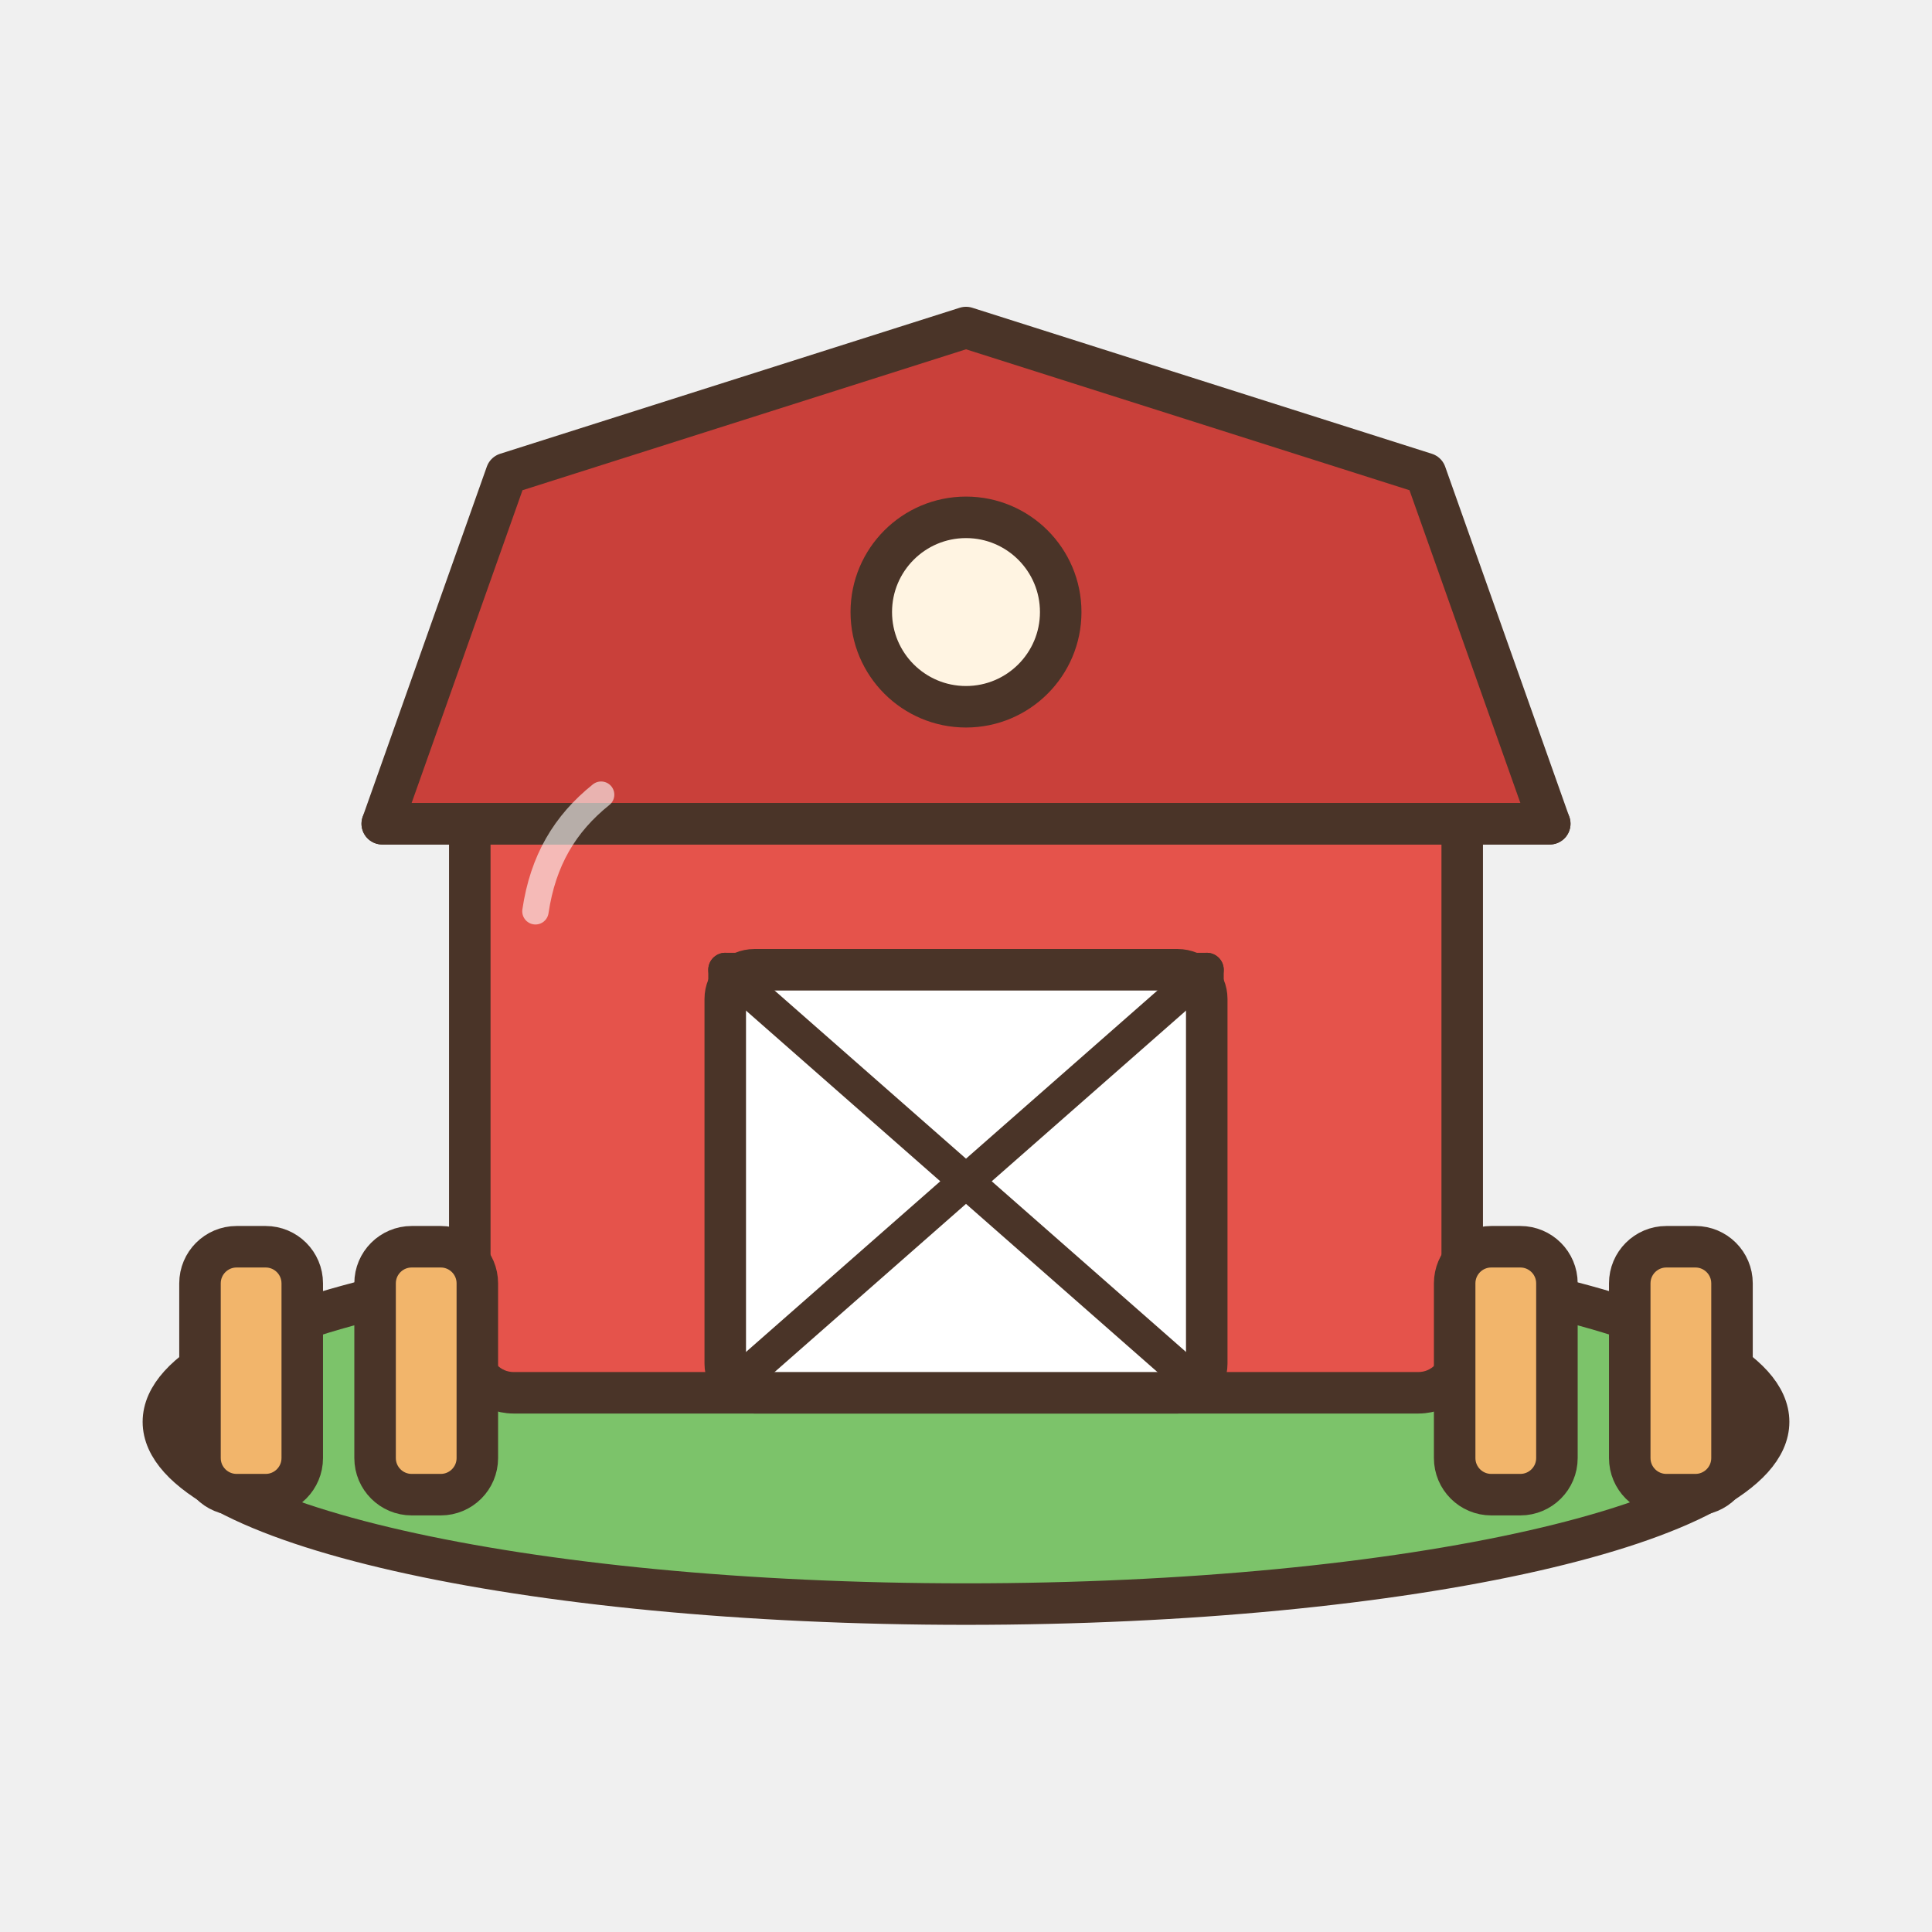
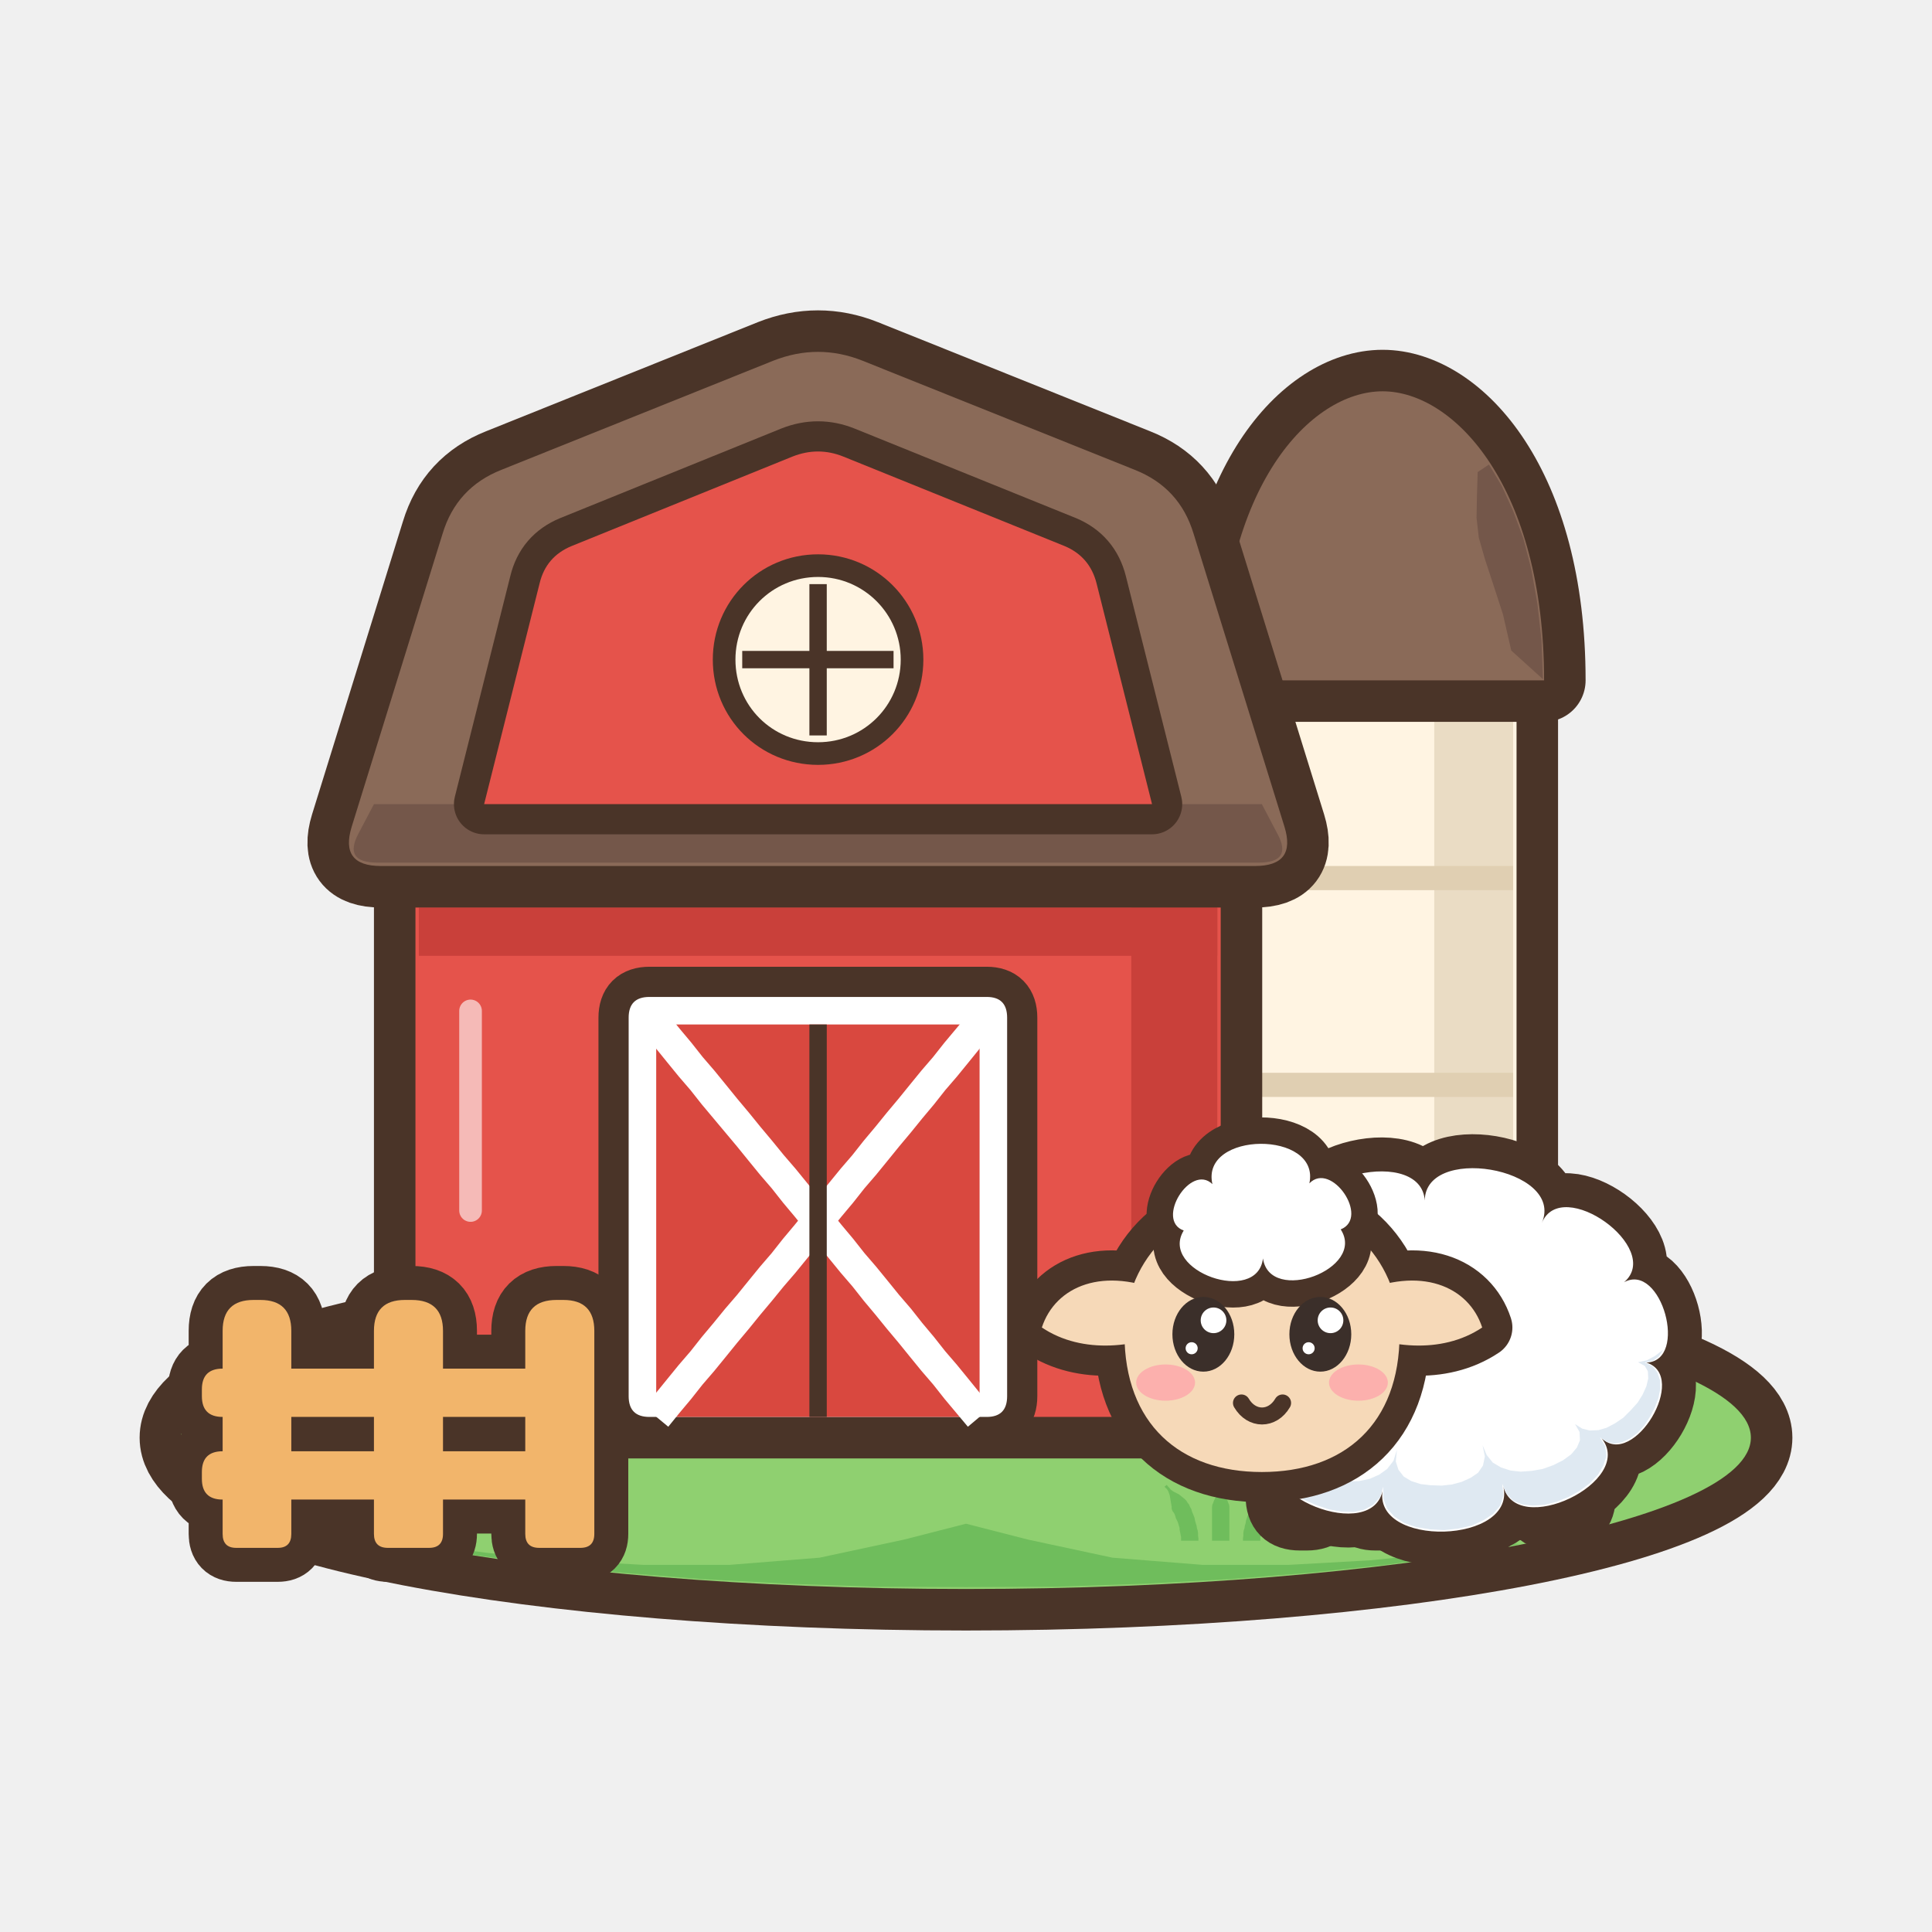
<svg xmlns="http://www.w3.org/2000/svg" viewBox="0 0 512 512" width="512" height="512">
-   <ellipse cx="256" cy="376.8" rx="212.7" ry="48.3" fill="#7cc36a" stroke="#4a3428" stroke-width="11" stroke-linejoin="round" stroke-linecap="round" />
-   <rect x="124.5" y="204.8" width="263" height="164.3" rx="11.6" fill="#e5534b" stroke="#4a3428" stroke-width="11" stroke-linejoin="round" stroke-linecap="round" />
-   <path d="M101.3 218.3 L134.2 125.5 L256 86.8 L377.8 125.5 L410.7 218.3 Z" fill="#c9403a" stroke="#4a3428" stroke-width="11" stroke-linejoin="round" stroke-linecap="round" />
-   <path d="M101.3 218.3 L410.7 218.3" fill="none" stroke="#4a3428" stroke-width="11" stroke-linejoin="round" stroke-linecap="round" />
-   <circle cx="256" cy="162.2" r="25.1" fill="#fff4e2" stroke="#4a3428" stroke-width="11" stroke-linejoin="round" stroke-linecap="round" />
-   <rect x="192.2" y="257" width="127.6" height="112.1" rx="7.7" fill="#ffffff" stroke="#4a3428" stroke-width="11" stroke-linejoin="round" stroke-linecap="round" />
-   <path d="M192.2 257 L319.8 369.1 M319.8 257 L192.2 369.1" fill="none" stroke="#4a3428" stroke-width="9" stroke-linejoin="round" stroke-linecap="round" />
-   <path d="M192.2 257 L319.8 257 L319.8 369.1 L192.2 369.1 Z" fill="none" stroke="#4a3428" stroke-width="9" stroke-linejoin="round" stroke-linecap="round" />
-   <rect x="53" y="330.4" width="27.1" height="65.7" rx="9.7" fill="#f2b56b" stroke="#4a3428" stroke-width="11" stroke-linejoin="round" stroke-linecap="round" />
-   <rect x="99.4" y="330.4" width="27.1" height="65.7" rx="9.7" fill="#f2b56b" stroke="#4a3428" stroke-width="11" stroke-linejoin="round" stroke-linecap="round" />
-   <rect x="385.5" y="330.4" width="27.1" height="65.7" rx="9.7" fill="#f2b56b" stroke="#4a3428" stroke-width="11" stroke-linejoin="round" stroke-linecap="round" />
-   <rect x="431.9" y="330.4" width="27.1" height="65.7" rx="9.7" fill="#f2b56b" stroke="#4a3428" stroke-width="11" stroke-linejoin="round" stroke-linecap="round" />
-   <path d="M141.9 241.5 C143.9 228 149.7 218.3 159.3 210.6" fill="none" stroke="#ffffff" stroke-width="7" stroke-linejoin="round" stroke-linecap="round" stroke-opacity="0.6" />
+   <path d="M48 381 C48 358.8 141.2 340.8 256 340.8 C370.8 340.8 464 358.8 464 381 C464 403.1 370.8 421.1 256 421.1 C141.2 421.1 48 403.1 48 381 Z" fill="#4a3428" stroke="#4a3428" stroke-width="22" stroke-linejoin="round" stroke-linecap="round" />
+   <path d="M48 381 C48 358.8 141.2 340.8 256 340.8 C370.8 340.8 464 358.8 464 381 C464 403.1 370.8 421.1 256 421.1 C141.2 421.1 48 403.1 48 381 Z" fill="#8fd070" />
+   <path d="M402.6 409.2 L385.6 412.2 L367 414.7 L347 416.8 L325.7 418.5 L303.3 419.7 L280 420.5 L256 420.6 L232 420.5 L208.7 419.7 L186.3 418.5 L165 416.8 L145 414.7 L126.4 412.2 L109.4 409.2 L110.4 409.1 L128.9 411.5 L148.9 413.5 L170.4 414.7 L193.4 414.7 L217.2 412.8 L239.6 408 L256 403.8 L272.4 408 L294.8 412.8 L318.6 414.7 L341.6 414.7 L363.1 413.5 L383.1 411.5 L401.6 409.1 Z" fill="#6fbd5c" />
+   <path d="M126 402.9 L126 402.2 L125.9 401.5 L125.9 400.8 L125.8 400.1 L125.7 399.5 L125.6 398.8 L125.4 398.2 L125.2 397.6 L125 396.9 L124.8 396.3 L124.6 395.6 L124.4 395.1 L124.1 394.5 L123.8 393.9 L123.6 393.3 L123.2 392.7 L122.8 392.3 L122.4 391.7 L121.8 391.4 L121.4 390.9 L120.8 390.5 L120.3 390.3 L119.6 389.9 L119.2 389.6 L118.6 389.3 L118.4 388.8 L118 388.4 L117.6 388 L117.1 388.5 L117.4 388.9 L117.7 389.3 L118.1 389.7 L118.3 390.3 L118.5 390.8 L118.5 391.5 L118.6 392 L118.7 392.6 L118.8 393.3 L118.9 393.8 L119 394.4 L119.2 394.9 L119.5 395.4 L119.7 395.8 L119.9 396.4 L120.1 396.8 L120.4 397.4 L120.5 397.8 L120.7 398.4 L120.8 398.8 L121 399.4 L121.1 399.8 L121.2 400.4 L121.3 400.8 L121.4 401.4 L121.5 401.9 L121.5 402.4 L121.5 402.9 Z" fill="#6fbd5c" />
+   <path d="M134.2 402.9 L134.2 402.3 L134.2 401.7 L134.2 401.1 L134.2 400.5 L134.2 399.9 L134.2 399.4 L134.2 398.7 L134.2 398.2 L134.2 397.7 L134.2 397.1 L134.2 396.5 L134.2 395.9 L134.2 395.4 L134.2 394.8 L134.2 394.4 L134.2 393.8 L134.1 393.3 L134 392.8 L133.8 392.3 L133.5 391.8 L133.2 391.3 L133 390.8 L132.8 390.4 L132.5 389.9 L132.3 389.5 L132.3 389.1 L132.3 388.6 L132.3 388.3 L131.6 388.3 L131.6 388.6 L131.6 389.1 L131.6 389.5 L131.4 389.9 L131.1 390.4 L130.9 390.8 L130.7 391.3 L130.4 391.8 L130.1 392.3 L129.9 392.8 L129.8 393.3 L129.7 393.8 L129.7 394.4 L129.7 394.8 L129.7 395.4 L129.7 395.9 L129.7 396.5 L129.7 397.1 L129.7 397.7 L129.7 398.2 L129.7 398.7 L129.7 399.4 L129.7 399.9 L129.7 400.5 L129.7 401.1 L129.7 401.7 L129.7 402.3 L129.7 402.9 Z" fill="#6fbd5c" />
+   <path d="M142.4 402.9 L142.4 402.4 L142.4 401.9 L142.5 401.4 L142.6 400.8 L142.7 400.4 L142.8 399.8 L142.9 399.4 L143.1 398.8 L143.2 398.4 L143.4 397.8 L143.5 397.4 L143.8 396.8 L144 396.4 L144.2 395.8 L144.4 395.4 L144.7 394.9 L144.9 394.4 L145 393.8 L145.1 393.3 L145.2 392.6 L145.3 392 L145.4 391.5 L145.4 390.8 L145.6 390.3 L145.8 389.7 L146.2 389.3 L146.5 388.9 L146.8 388.5 L146.3 388 L145.9 388.4 L145.5 388.8 L145.3 389.3 L144.7 389.6 L144.3 389.9 L143.6 390.3 L143.1 390.5 L142.5 390.9 L142.1 391.4 L141.5 391.7 L141.1 392.3 L140.7 392.7 L140.3 393.3 L140.1 393.9 L139.8 394.5 L139.5 395.1 L139.3 395.6 L139.1 396.3 L138.9 396.9 L138.7 397.6 L138.5 398.2 L138.3 398.8 L138.2 399.5 L138.1 400.1 L138 400.8 L138 401.5 L137.9 402.2 L137.9 402.9 Z" fill="#6fbd5c" />
+   <path d="M317.6 408.3 L317.6 407.7 L317.5 407 L317.5 406.3 L317.4 405.6 L317.2 405 L317.1 404.3 L316.9 403.7 L316.7 403 L316.6 402.4 L316.4 401.8 L316.1 401.1 L315.9 400.6 L315.7 399.9 L315.4 399.4 L315.1 398.7 L314.7 398.2 L314.4 397.7 L313.9 397.2 L313.4 396.8 L312.9 396.4 L312.4 396 L311.8 395.7 L311.2 395.4 L310.7 395.1 L310.2 394.7 L309.9 394.3 L309.5 393.9 L309.2 393.5 L308.6 394 L309 394.4 L309.3 394.7 L309.6 395.2 L309.8 395.7 L310 396.3 L310.1 396.9 L310.2 397.5 L310.3 398.1 L310.4 398.7 L310.5 399.3 L310.5 399.8 L310.7 400.4 L311 400.8 L311.3 401.3 L311.5 401.9 L311.6 402.3 L311.9 402.9 L312.1 403.3 L312.3 403.9 L312.4 404.3 L312.6 404.9 L312.6 405.3 L312.7 405.9 L312.8 406.3 L312.9 406.9 L313 407.3 L313 407.9 L313 408.3 Z" fill="#6fbd5c" />
+   <path d="M325.8 408.3 L325.8 407.8 L325.8 407.1 L325.8 406.6 L325.8 406 L325.8 405.4 L325.8 404.9 L325.8 404.2 L325.8 403.7 L325.8 403.1 L325.8 402.6 L325.8 401.9 L325.8 401.4 L325.8 400.8 L325.8 400.3 L325.8 399.8 L325.8 399.3 L325.7 398.7 L325.5 398.3 L325.3 397.7 L325 397.3 L324.8 396.7 L324.5 396.3 L324.3 395.8 L324 395.4 L323.9 395 L323.9 394.6 L323.9 394.1 L323.9 393.7 L323.1 393.7 L323.1 394.1 L323.1 394.6 L323.1 395 L323 395.4 L322.7 395.8 L322.5 396.3 L322.2 396.7 L321.9 397.3 L321.7 397.7 L321.5 398.3 L321.3 398.7 L321.2 399.3 L321.2 399.8 L321.2 400.3 L321.2 400.8 L321.2 401.4 L321.2 401.9 L321.2 402.6 L321.2 403.1 L321.2 403.7 L321.2 404.2 L321.2 404.9 L321.2 405.4 L321.2 406 L321.2 406.6 L321.2 407.1 L321.2 407.8 L321.2 408.3 Z" fill="#6fbd5c" />
+   <path d="M334 408.3 L334 407.9 L334 407.3 L334.1 406.9 L334.2 406.3 L334.3 405.9 L334.4 405.3 L334.4 404.9 L334.6 404.3 L334.7 403.9 L334.9 403.3 L335.1 402.9 L335.4 402.3 L335.5 401.9 L335.7 401.3 L336 400.8 L336.3 400.4 L336.5 399.8 L336.5 399.3 L336.6 398.7 L336.7 398.1 L336.8 397.5 L336.9 396.9 L337 396.3 L337.2 395.7 L337.4 395.2 L337.7 394.7 L338 394.4 L338.4 394 L337.8 393.5 L337.5 393.9 L337.1 394.3 L336.8 394.7 L336.3 395.1 L335.8 395.4 L335.2 395.7 L334.6 396 L334.1 396.4 L333.6 396.8 L333.1 397.2 L332.6 397.7 L332.3 398.2 L331.9 398.7 L331.6 399.4 L331.3 399.9 L331.1 400.6 L330.9 401.1 L330.6 401.8 L330.4 402.4 L330.2 403 L330.1 403.7 L329.9 404.3 L329.8 405 L329.6 405.6 L329.5 406.3 L329.5 407 L329.4 407.7 L329.4 408.3 Z" fill="#6fbd5c" />
+   <path d="M330.8 178.5 Q330.8 174.8 334.4 174.8 L398.3 174.8 Q401.9 174.8 401.9 178.5 L401.9 366.4 Q401.9 370 398.3 370 L334.4 370 Q330.8 370 330.8 366.4 Z" fill="#4a3428" stroke="#4a3428" stroke-width="22" stroke-linejoin="round" stroke-linecap="round" />
+   <path d="M330.8 178.5 Q330.8 174.8 334.4 174.8 L398.3 174.8 Q401.9 174.8 401.9 178.5 L401.9 366.4 Q401.9 370 398.3 370 L334.4 370 Q330.8 370 330.8 366.4 Z" fill="#fff4e2" />
+   <path d="M380.1 175.7 L401 175.7 L401 369.1 L380.1 369.1 Z" fill="#eadcc4" />
+   <path d="M331.7 229.5 L401 229.5 L401 235.9 L331.7 235.9 Z" fill="#e0cfb2" />
+   <path d="M331.7 284.3 L401 284.3 L401 290.7 L331.7 290.7 Z" fill="#e0cfb2" />
+   <path d="M331.7 335.4 L401 335.4 L401 341.7 L331.7 341.7 Z" fill="#e0cfb2" />
+   <path d="M323.5 180.3 C323.5 129.2 347.2 103.7 366.4 103.7 C385.5 103.7 409.2 129.2 409.2 180.3 Z" fill="#4a3428" stroke="#4a3428" stroke-width="22" stroke-linejoin="round" stroke-linecap="round" />
+   <path d="M323.5 180.3 C323.5 129.2 347.2 103.7 366.4 103.7 C385.5 103.7 409.2 129.2 409.2 180.3 Z" fill="#8a6a58" />
+   <path d="M394.6 123.1 L398 128.8 L401 135.4 L403.7 142.7 L405.8 150.8 L407.4 159.8 L408.5 169.5 L408.9 180 L400.5 172.4 L398.3 162.8 L395.7 154.8 L393.5 148.1 L391.9 142.5 L391.3 137.2 L391.4 131.6 L391.6 125.1 Z" fill="#74574a" />
+   <path d="M110.1 220.4 L323.5 220.4 L323.5 370 Q323.5 375.5 318 375.5 L115.5 375.5 Q110.1 375.5 110.1 370 Z" fill="#4a3428" stroke="#4a3428" stroke-width="22" stroke-linejoin="round" stroke-linecap="round" />
+   <path d="M110.1 220.4 L323.5 220.4 L323.5 370 Q323.5 375.5 318 375.5 L115.5 375.5 Q110.1 375.5 110.1 370 Z" fill="#e5534b" />
+   <path d="M111 240.5 L322.6 240.5 L322.6 253.3 L111 253.3 Z" fill="#c9403a" />
+   <path d="M299.8 240.5 L322.6 240.5 L322.6 374.6 L299.8 374.6 Z" fill="#c9403a" />
+   <path d="M204.9 95.6 Q216.8 90.9 228.6 95.6 L300.7 124.5 Q312.6 129.2 316.3 141.4 L340.4 219.1 Q343.6 229.5 332.6 229.5 L100.9 229.5 Q90 229.5 93.2 219.1 L117.3 141.4 Q121 129.2 132.9 124.5 Z" fill="#4a3428" stroke="#4a3428" stroke-width="22" stroke-linejoin="round" stroke-linecap="round" />
+   <path d="M204.9 95.6 Q216.8 90.9 228.6 95.6 L300.7 124.5 Q312.6 129.2 316.3 141.4 L340.4 219.1 Q343.6 229.5 332.6 229.5 L100.9 229.5 Q90 229.5 93.2 219.1 L117.3 141.4 Q121 129.2 132.9 124.5 Z" fill="#8a6a58" />
+   <path d="M99.1 213.1 L334.4 213.1 L338.5 220.9 Q342.7 228.6 333.5 228.6 L100 228.6 Q90.9 228.6 95 220.9 Z" fill="#74574a" />
+   <path d="M210 121 Q216.8 118.3 223.5 121 L282.1 144.7 Q288.8 147.5 290.6 154.6 L305.3 213.1 L128.3 213.1 L143 154.6 Q144.7 147.5 151.5 144.7 Z" fill="#4a3428" stroke="#4a3428" stroke-width="16" stroke-linejoin="round" stroke-linecap="round" />
+   <path d="M210 121 Q216.8 118.3 223.5 121 L282.1 144.7 Q288.8 147.5 290.6 154.6 L305.3 213.1 L128.3 213.1 L143 154.6 Q144.7 147.5 151.5 144.7 Z" fill="#e5534b" />
+   <path d="M194.9 174.8 C194.9 162.7 204.6 152.9 216.8 152.9 C228.9 152.9 238.7 162.7 238.7 174.8 C238.7 187 228.9 196.7 216.8 196.7 C204.6 196.7 194.9 187 194.9 174.8 Z" fill="#4a3428" stroke="#4a3428" stroke-width="12" stroke-linejoin="round" stroke-linecap="round" />
+   <path d="M194.9 174.8 C194.9 162.7 204.6 152.9 216.8 152.9 C228.9 152.9 238.7 162.7 238.7 174.8 C238.7 187 228.9 196.7 216.8 196.7 C204.6 196.7 194.9 187 194.9 174.8 Z" fill="#fff4e2" />
+   <path d="M214.5 154.8 L214.5 156.2 L214.5 157.6 L214.5 159 L214.5 160.5 L214.5 162 L214.5 163.3 L214.5 164.8 L214.5 166.2 L214.5 167.6 L214.5 169.1 L214.5 170.5 L214.5 172 L214.5 173.4 L214.5 174.8 L214.5 176.3 L214.5 177.6 L214.5 179.1 L214.5 180.6 L214.5 182 L214.5 183.4 L214.5 184.9 L214.5 186.3 L214.5 187.7 L214.5 189.1 L214.5 190.6 L214.5 192.1 L214.5 193.4 L214.5 194.9 L219.1 194.9 L219.1 193.4 L219.1 192.1 L219.1 190.6 L219.1 189.1 L219.1 187.7 L219.1 186.3 L219.1 184.9 L219.1 183.4 L219.1 182 L219.1 180.6 L219.1 179.1 L219.1 177.6 L219.1 176.3 L219.1 174.8 L219.1 173.4 L219.1 172 L219.1 170.5 L219.1 169.1 L219.1 167.6 L219.1 166.2 L219.1 164.8 L219.1 163.3 L219.1 162 L219.1 160.5 L219.1 159 L219.1 157.6 L219.1 156.2 L219.1 154.8 Z" fill="#4a3428" />
+   <path d="M196.7 177.1 L198.2 177.1 L199.5 177.1 L201 177.1 L202.5 177.1 L203.9 177.1 L205.3 177.1 L206.7 177.1 L208.2 177.1 L209.6 177.1 L211 177.1 L212.5 177.1 L214 177.1 L215.3 177.1 L216.8 177.1 L218.2 177.1 L219.6 177.1 L221.1 177.1 L222.5 177.1 L224 177.1 L225.4 177.1 L226.8 177.1 L228.3 177.1 L229.6 177.1 L231.1 177.1 L232.6 177.1 L234 177.1 L235.4 177.1 L236.8 177.1 L236.8 172.5 L235.4 172.5 L234 172.5 L232.6 172.5 L231.1 172.5 L229.6 172.5 L228.3 172.5 L226.8 172.5 L225.4 172.5 L224 172.5 L222.5 172.5 L221.1 172.5 L219.6 172.5 L218.2 172.5 L216.8 172.5 L215.3 172.5 L214 172.5 L212.5 172.5 L211 172.5 L209.6 172.5 L208.2 172.5 L206.7 172.5 L205.3 172.5 L203.9 172.5 L202.5 172.5 L201 172.5 L199.5 172.5 L198.2 172.5 L196.7 172.5 Z" fill="#4a3428" />
+   <path d="M166.6 269.7 Q166.6 264.2 172.1 264.2 L261.5 264.2 Q266.9 264.2 266.9 269.7 L266.9 370 Q266.9 375.5 261.5 375.5 L172.1 375.5 Q166.6 375.5 166.6 370 Z" fill="#4a3428" stroke="#4a3428" stroke-width="16" stroke-linejoin="round" stroke-linecap="round" />
+   <path d="M166.6 269.7 Q166.6 264.2 172.1 264.2 L261.5 264.2 Q266.9 264.2 266.9 269.7 L266.9 370 Q266.9 375.5 261.5 375.5 L172.1 375.5 Q166.6 375.5 166.6 370 Z" fill="#ffffff" />
+   <path d="M173.9 273.3 Q173.9 271.5 175.7 271.5 L257.8 271.5 Q259.6 271.5 259.6 273.3 L259.6 373.7 Q259.6 375.5 257.8 375.5 L175.7 375.5 Q173.9 375.5 173.9 373.7 Z" fill="#d9483f" />
+   <path d="M170.7 274.2 L173.8 277.8 L176.8 281.5 L179.9 285.3 L183 288.9 L186 292.7 L189.1 296.4 L192.2 300.1 L195.3 303.8 L198.3 307.5 L201.4 311.3 L204.5 314.9 L207.5 318.7 L210.6 322.4 L213.6 326.1 L216.7 329.8 L219.7 333.5 L222.8 337.3 L225.9 340.9 L228.9 344.7 L232 348.4 L235 352.1 L238.1 355.8 L241.1 359.5 L244.2 363.3 L247.3 366.9 L250.3 370.7 L253.4 374.4 L256.5 378.1 L262.8 372.8 L259.7 369.2 L256.7 365.5 L253.6 361.7 L250.5 358.1 L247.5 354.3 L244.4 350.6 L241.4 346.8 L238.3 343.2 L235.3 339.5 L232.2 335.7 L229.1 332.1 L226.1 328.3 L223 324.6 L220 320.9 L216.9 317.2 L213.9 313.5 L210.8 309.7 L207.7 306.1 L204.6 302.3 L201.5 298.6 L198.5 294.9 L195.4 291.2 L192.4 287.5 L189.3 283.7 L186.2 280.1 L183.2 276.3 L180.1 272.6 L177.1 268.9 Z" fill="#ffffff" />
+   <path d="M256.5 268.9 L253.4 272.6 L250.3 276.3 L247.3 280.1 L244.2 283.7 L241.1 287.5 L238.1 291.2 L235 294.9 L232 298.6 L228.9 302.3 L225.9 306.1 L222.8 309.7 L219.7 313.5 L216.7 317.2 L213.6 320.9 L210.6 324.6 L207.5 328.3 L204.5 332.1 L201.4 335.7 L198.3 339.5 L195.3 343.2 L192.2 346.8 L189.1 350.6 L186 354.3 L183 358.1 L179.9 361.7 L176.8 365.5 L173.8 369.2 L170.7 372.8 L177.1 378.1 L180.1 374.4 L183.2 370.7 L186.2 366.9 L189.3 363.3 L192.4 359.5 L195.4 355.8 L198.5 352.1 L201.5 348.4 L204.6 344.7 L207.7 340.9 L210.8 337.3 L213.9 333.5 L216.9 329.8 L220 326.1 L223 322.4 L226.1 318.7 L229.1 314.9 L232.2 311.3 L235.3 307.5 L238.3 303.8 L241.4 300.1 L244.4 296.4 L247.5 292.7 L250.5 288.9 L253.6 285.3 L256.7 281.5 L259.7 277.8 L262.8 274.2 Z" fill="#ffffff" />
+   <path d="M214.5 271.5 L214.5 275.2 L214.5 278.9 L214.5 282.6 L214.5 286.4 L214.5 290.1 L214.5 293.8 L214.5 297.5 L214.5 301.2 L214.5 304.9 L214.5 308.6 L214.5 312.4 L214.5 316.1 L214.5 319.8 L214.5 323.5 L214.5 327.2 L214.5 330.9 L214.5 334.6 L214.5 338.4 L214.5 342.1 L214.5 345.8 L214.5 349.5 L214.5 353.2 L214.5 356.9 L214.5 360.6 L214.5 364.4 L214.5 368.1 L214.5 371.7 L214.5 375.5 L219.1 375.5 L219.1 371.7 L219.1 368.1 L219.1 364.4 L219.1 360.6 L219.1 356.9 L219.1 353.2 L219.1 349.5 L219.1 345.8 L219.1 342.1 L219.1 338.4 L219.1 334.6 L219.1 330.9 L219.1 327.2 L219.1 323.5 L219.1 319.8 L219.1 316.1 L219.1 312.4 L219.1 308.6 L219.1 304.9 L219.1 301.2 L219.1 297.5 L219.1 293.8 L219.1 290.1 L219.1 286.4 L219.1 282.6 L219.1 278.9 L219.1 275.2 L219.1 271.5 Z" fill="#4a3428" />
+   <path d="M124.7 267.9 L124.7 320.8" fill="none" stroke="#ffffff" stroke-width="6" stroke-linejoin="round" stroke-linecap="round" stroke-opacity="0.6" />
+   <path d="M53.5 368.2 Q53.5 362.7 59 362.7 L150.2 362.7 Q155.7 362.7 155.7 368.2 L155.7 370 Q155.7 375.5 150.2 375.5 L59 375.5 Q53.5 375.5 53.5 370 Z M53.5 390.1 Q53.5 384.6 59 384.6 L150.2 384.6 Q155.7 384.6 155.7 390.1 L155.7 391.9 Q155.7 397.4 150.2 397.4 L59 397.4 Q53.5 397.4 53.5 391.9 Z M59 352.7 Q59 344.5 67.2 344.5 L69 344.5 Q77.2 344.5 77.2 352.7 L77.2 406.5 Q77.2 410.2 73.6 410.2 L62.6 410.2 Q59 410.2 59 406.5 Z M99.1 352.7 Q99.1 344.5 107.3 344.5 L109.1 344.5 Q117.4 344.5 117.4 352.7 L117.4 406.5 Q117.4 410.2 113.7 410.2 L102.8 410.2 Q99.1 410.2 99.1 406.5 Z M139.2 352.7 Q139.2 344.5 147.5 344.5 L149.3 344.5 Q157.5 344.5 157.5 352.7 L157.5 406.5 Q157.5 410.2 153.8 410.2 L142.9 410.2 Q139.2 410.2 139.2 406.5 Z" fill="#4a3428" stroke="#4a3428" stroke-width="18" stroke-linejoin="round" stroke-linecap="round" />
+   <path d="M53.5 368.2 Q53.5 362.7 59 362.7 L150.2 362.7 Q155.7 362.7 155.7 368.2 L155.7 370 Q155.7 375.5 150.2 375.5 L59 375.5 Q53.5 375.5 53.5 370 Z" fill="#f2b56b" />
+   <path d="M53.5 390.1 Q53.5 384.6 59 384.6 L150.2 384.6 Q155.7 384.6 155.7 390.1 L155.7 391.9 Q155.7 397.4 150.2 397.4 L59 397.4 Q53.5 397.4 53.5 391.9 Z" fill="#f2b56b" />
+   <path d="M59 352.7 Q59 344.5 67.2 344.5 L69 344.5 Q77.2 344.5 77.2 352.7 L77.2 406.5 Q77.2 410.2 73.6 410.2 L62.6 410.2 Q59 410.2 59 406.5 Z" fill="#f2b56b" />
+   <path d="M99.1 352.7 Q99.1 344.5 107.3 344.5 L109.1 344.5 Q117.4 344.5 117.4 352.7 L117.4 406.5 Q117.4 410.2 113.7 410.2 L102.8 410.2 Q99.1 410.2 99.1 406.5 Z" fill="#f2b56b" />
+   <path d="M139.2 352.7 Q139.2 344.5 147.5 344.5 L149.3 344.5 Q157.5 344.5 157.5 352.7 L157.5 406.5 Q157.5 410.2 153.8 410.2 L142.9 410.2 Q139.2 410.2 139.2 406.5 Z" fill="#f2b56b" />
+   <path d="M338.1 375.5 L352.7 375.5 L352.7 396.5 Q352.7 402.9 346.3 402.9 L344.5 402.9 Q338.1 402.9 338.1 396.5 Z M358.2 375.5 L372.8 375.5 L372.8 396.5 Q372.8 402.9 366.4 402.9 L364.5 402.9 Q358.2 402.9 358.2 396.5 Z M385.5 375.5 L400.1 375.5 L400.1 396.5 Q400.1 402.9 393.7 402.9 L391.9 402.9 Q385.5 402.9 385.5 396.5 Z M405.6 375.5 L420.2 375.5 L420.2 396.5 Q420.2 402.9 413.8 402.9 L412 402.9 Q405.6 402.9 405.6 396.5 Z" fill="#4a3428" stroke="#4a3428" stroke-width="16" stroke-linejoin="round" stroke-linecap="round" />
+   <path d="M338.1 375.5 L352.7 375.5 L352.7 396.5 Q352.7 402.9 346.3 402.9 L344.5 402.9 Q338.1 402.9 338.1 396.5 Z" fill="#6b5548" />
+   <path d="M358.2 375.5 L372.8 375.5 L372.8 396.5 Q372.8 402.9 366.4 402.9 L364.5 402.9 Q358.2 402.9 358.2 396.5 Z" fill="#6b5548" />
+   <path d="M385.5 375.5 L400.1 375.5 L400.1 396.5 Q400.1 402.9 393.7 402.9 L391.9 402.9 Q385.5 402.9 385.5 396.5 Z" fill="#6b5548" />
+   <path d="M405.6 375.5 L420.2 375.5 L420.2 396.5 Q420.2 402.9 413.8 402.9 L412 402.9 Q405.6 402.9 405.6 396.5 Z" fill="#6b5548" />
+   <path d="M436.3 361.1 C447.7 364.6 432.9 389.4 424.4 381.1 C433.7 392.6 401.4 408.1 398.3 393.5 C402.6 409.3 363.1 410.4 366.5 394.5 C364.3 409.5 330.2 396 338.9 383.5 C331.1 393.1 313.1 369.2 324.5 364.4 C313.4 365.3 317.3 338.6 327.7 342.8 C316.8 335 341.4 314 347.5 326 C340.4 311.7 377.8 303.1 377.6 318.9 C376.5 302.9 414.9 309.4 408.6 324.1 C413.8 311.4 440.9 330.8 430.4 339.8 C440.3 334.4 447.6 360.7 436.3 361.1 Z" fill="#4a3428" stroke="#4a3428" stroke-width="18" stroke-linejoin="round" stroke-linecap="round" />
+   <path d="M436.3 361.1 C447.7 364.6 432.9 389.4 424.4 381.1 C433.7 392.6 401.4 408.1 398.3 393.5 C402.6 409.3 363.1 410.4 366.5 394.5 C364.3 409.5 330.2 396 338.9 383.5 C331.1 393.1 313.1 369.2 324.5 364.4 C313.4 365.3 317.3 338.6 327.7 342.8 C316.8 335 341.4 314 347.5 326 C340.4 311.7 377.8 303.1 377.6 318.9 C376.5 302.9 414.9 309.4 408.6 324.1 C413.8 311.4 440.9 330.8 430.4 339.8 C440.3 334.4 447.6 360.7 436.3 361.1 Z" fill="#ffffff" />
+   <path d="M440.7 357.8 L439.6 359.5 L438.1 360.6 L435.9 361.1 L435.9 361.1 L438 362.1 L439.2 363.7 L439.9 365.7 L440 368 L439.5 370.5 L438.6 372.9 L437.3 375.4 L435.8 377.7 L434 379.7 L432 381.2 L429.9 382.2 L427.9 382.6 L425.8 382.1 L424 380.9 L425.4 383.3 L425.7 385.9 L424.9 388.4 L423.5 390.8 L421.3 393.1 L418.6 395.1 L415.7 396.7 L412.5 398 L409.3 398.8 L406.2 399 L403.4 398.7 L401 397.7 L399.2 395.8 L398.1 393.2 L398.4 396.3 L397.6 399 L395.7 401.2 L393.1 402.9 L390 404.3 L386.4 405.1 L382.7 405.5 L379 405.3 L375.3 404.7 L372.1 403.6 L369.5 401.9 L367.6 399.8 L366.6 397.2 L366.6 394 L365.7 396.8 L363.9 398.8 L361.5 400.1 L358.7 400.7 L355.5 400.6 L352.2 400 L348.9 398.9 L345.7 397.5 L342.8 395.6 L340.5 393.5 L338.8 391.1 L337.9 388.5 L338 386 L339.3 383.2 L337.5 384.8 L335.4 385.5 L333.3 385.3 L331.1 384.5 L328.9 383.2 L326.8 381.3 L325 379.1 L325.8 378.9 L328.6 380.5 L331.3 381.9 L334.1 382.9 L336.6 383.3 L339.1 383.2 L341.2 382.4 L342.9 381 L342 383.3 L342.2 385.4 L343.4 387.4 L345.3 389.2 L347.9 390.5 L350.8 391.6 L353.9 392.3 L357.1 392.6 L360.2 392.5 L363 391.9 L365.5 390.8 L367.6 389.3 L369.3 387.1 L370.2 384.2 L369.9 387.3 L370.6 389.5 L372 391.3 L374 392.5 L376.5 393.3 L379.1 393.6 L382.1 393.7 L384.8 393.4 L387.4 392.7 L389.8 391.6 L391.7 390.3 L393 388.4 L393.5 386 L392.9 383 L394 385.6 L395.6 387.6 L397.8 388.9 L400.3 389.7 L403 390 L405.9 389.8 L408.8 389.3 L411.6 388.3 L414.2 387 L416.4 385.4 L417.9 383.6 L418.7 381.7 L418.6 379.5 L417.4 377.4 L419.3 378.6 L421.3 379.1 L423.6 379 L425.7 378.4 L428 377.2 L430.2 375.7 L432.1 373.8 L434 371.7 L435.3 369.6 L436.3 367.4 L436.8 365.3 L436.7 363.4 L435.9 362 L434.1 361 L434.1 361 L436.4 360.5 L438.5 359.4 L440.6 357.8 Z" fill="#dfe9f2" />
+   <path d="M308.9 342.7 C292.5 335.4 279.7 340.8 276.1 351.8 C287 359.1 301.6 357.2 312.6 351.8 Z M360 342.7 C376.4 335.4 389.2 340.8 392.8 351.8 C381.9 359.1 367.3 357.2 356.3 351.8 Z M334.4 318.9 C358.2 318.9 370.9 335.4 370.9 353.6 C370.9 377.3 356.3 390.1 334.4 390.1 C312.6 390.1 298 377.3 298 353.6 C298 335.4 310.7 318.9 334.4 318.9 Z" fill="#4a3428" stroke="#4a3428" stroke-width="16" stroke-linejoin="round" stroke-linecap="round" />
+   <path d="M308.9 342.7 C292.5 335.4 279.7 340.8 276.1 351.8 C287 359.1 301.6 357.2 312.6 351.8 Z" fill="#f6d9b8" />
+   <path d="M360 342.7 C376.4 335.4 389.2 340.8 392.8 351.8 C381.9 359.1 367.3 357.2 356.3 351.8 Z" fill="#f6d9b8" />
+   <path d="M334.4 318.9 C358.2 318.9 370.9 335.4 370.9 353.6 C370.9 377.3 356.3 390.1 334.4 390.1 C312.6 390.1 298 377.3 298 353.6 C298 335.4 310.7 318.9 334.4 318.9 Z" fill="#f6d9b8" />
+   <path d="M355.3 325.8 C362.1 336.3 336.5 345.8 334.7 333.5 C333.2 346 307.1 336.8 313.7 326.1 C306.1 323.4 315.5 308.2 321.3 313.8 C318.1 299.7 350 299.5 347 313.6 C352.8 307.6 363.1 322.7 355.3 325.8 Z" fill="#4a3428" stroke="#4a3428" stroke-width="14" stroke-linejoin="round" stroke-linecap="round" />
+   <path d="M355.3 325.8 C362.1 336.3 336.5 345.8 334.7 333.5 C333.2 346 307.1 336.8 313.7 326.1 C306.1 323.4 315.5 308.2 321.3 313.8 C318.1 299.7 350 299.5 347 313.6 C352.8 307.6 363.1 322.7 355.3 325.8 Z" fill="#ffffff" />
+   <ellipse cx="318.9" cy="353.6" rx="8.2" ry="9.9" fill="#3b2f2a" />
+   <circle cx="321.6" cy="349.9" r="3.4" fill="#ffffff" />
+   <circle cx="315.8" cy="357.3" r="1.6" fill="#ffffff" />
+   <ellipse cx="349.9" cy="353.6" rx="8.2" ry="9.9" fill="#3b2f2a" />
+   <circle cx="352.6" cy="349.9" r="3.4" fill="#ffffff" />
+   <circle cx="346.8" cy="357.3" r="1.6" fill="#ffffff" />
+   <ellipse cx="308.9" cy="366.4" rx="7.8" ry="4.8" fill="#ff9aa8" fill-opacity="0.65" />
+   <ellipse cx="360" cy="366.4" rx="7.8" ry="4.8" fill="#ff9aa8" fill-opacity="0.65" />
+   <path d="M329 371.8 C331.7 376.4 337.2 376.4 339.9 371.8" fill="none" stroke="#4a3428" stroke-width="4.5" stroke-linejoin="round" stroke-linecap="round" />
</svg>
